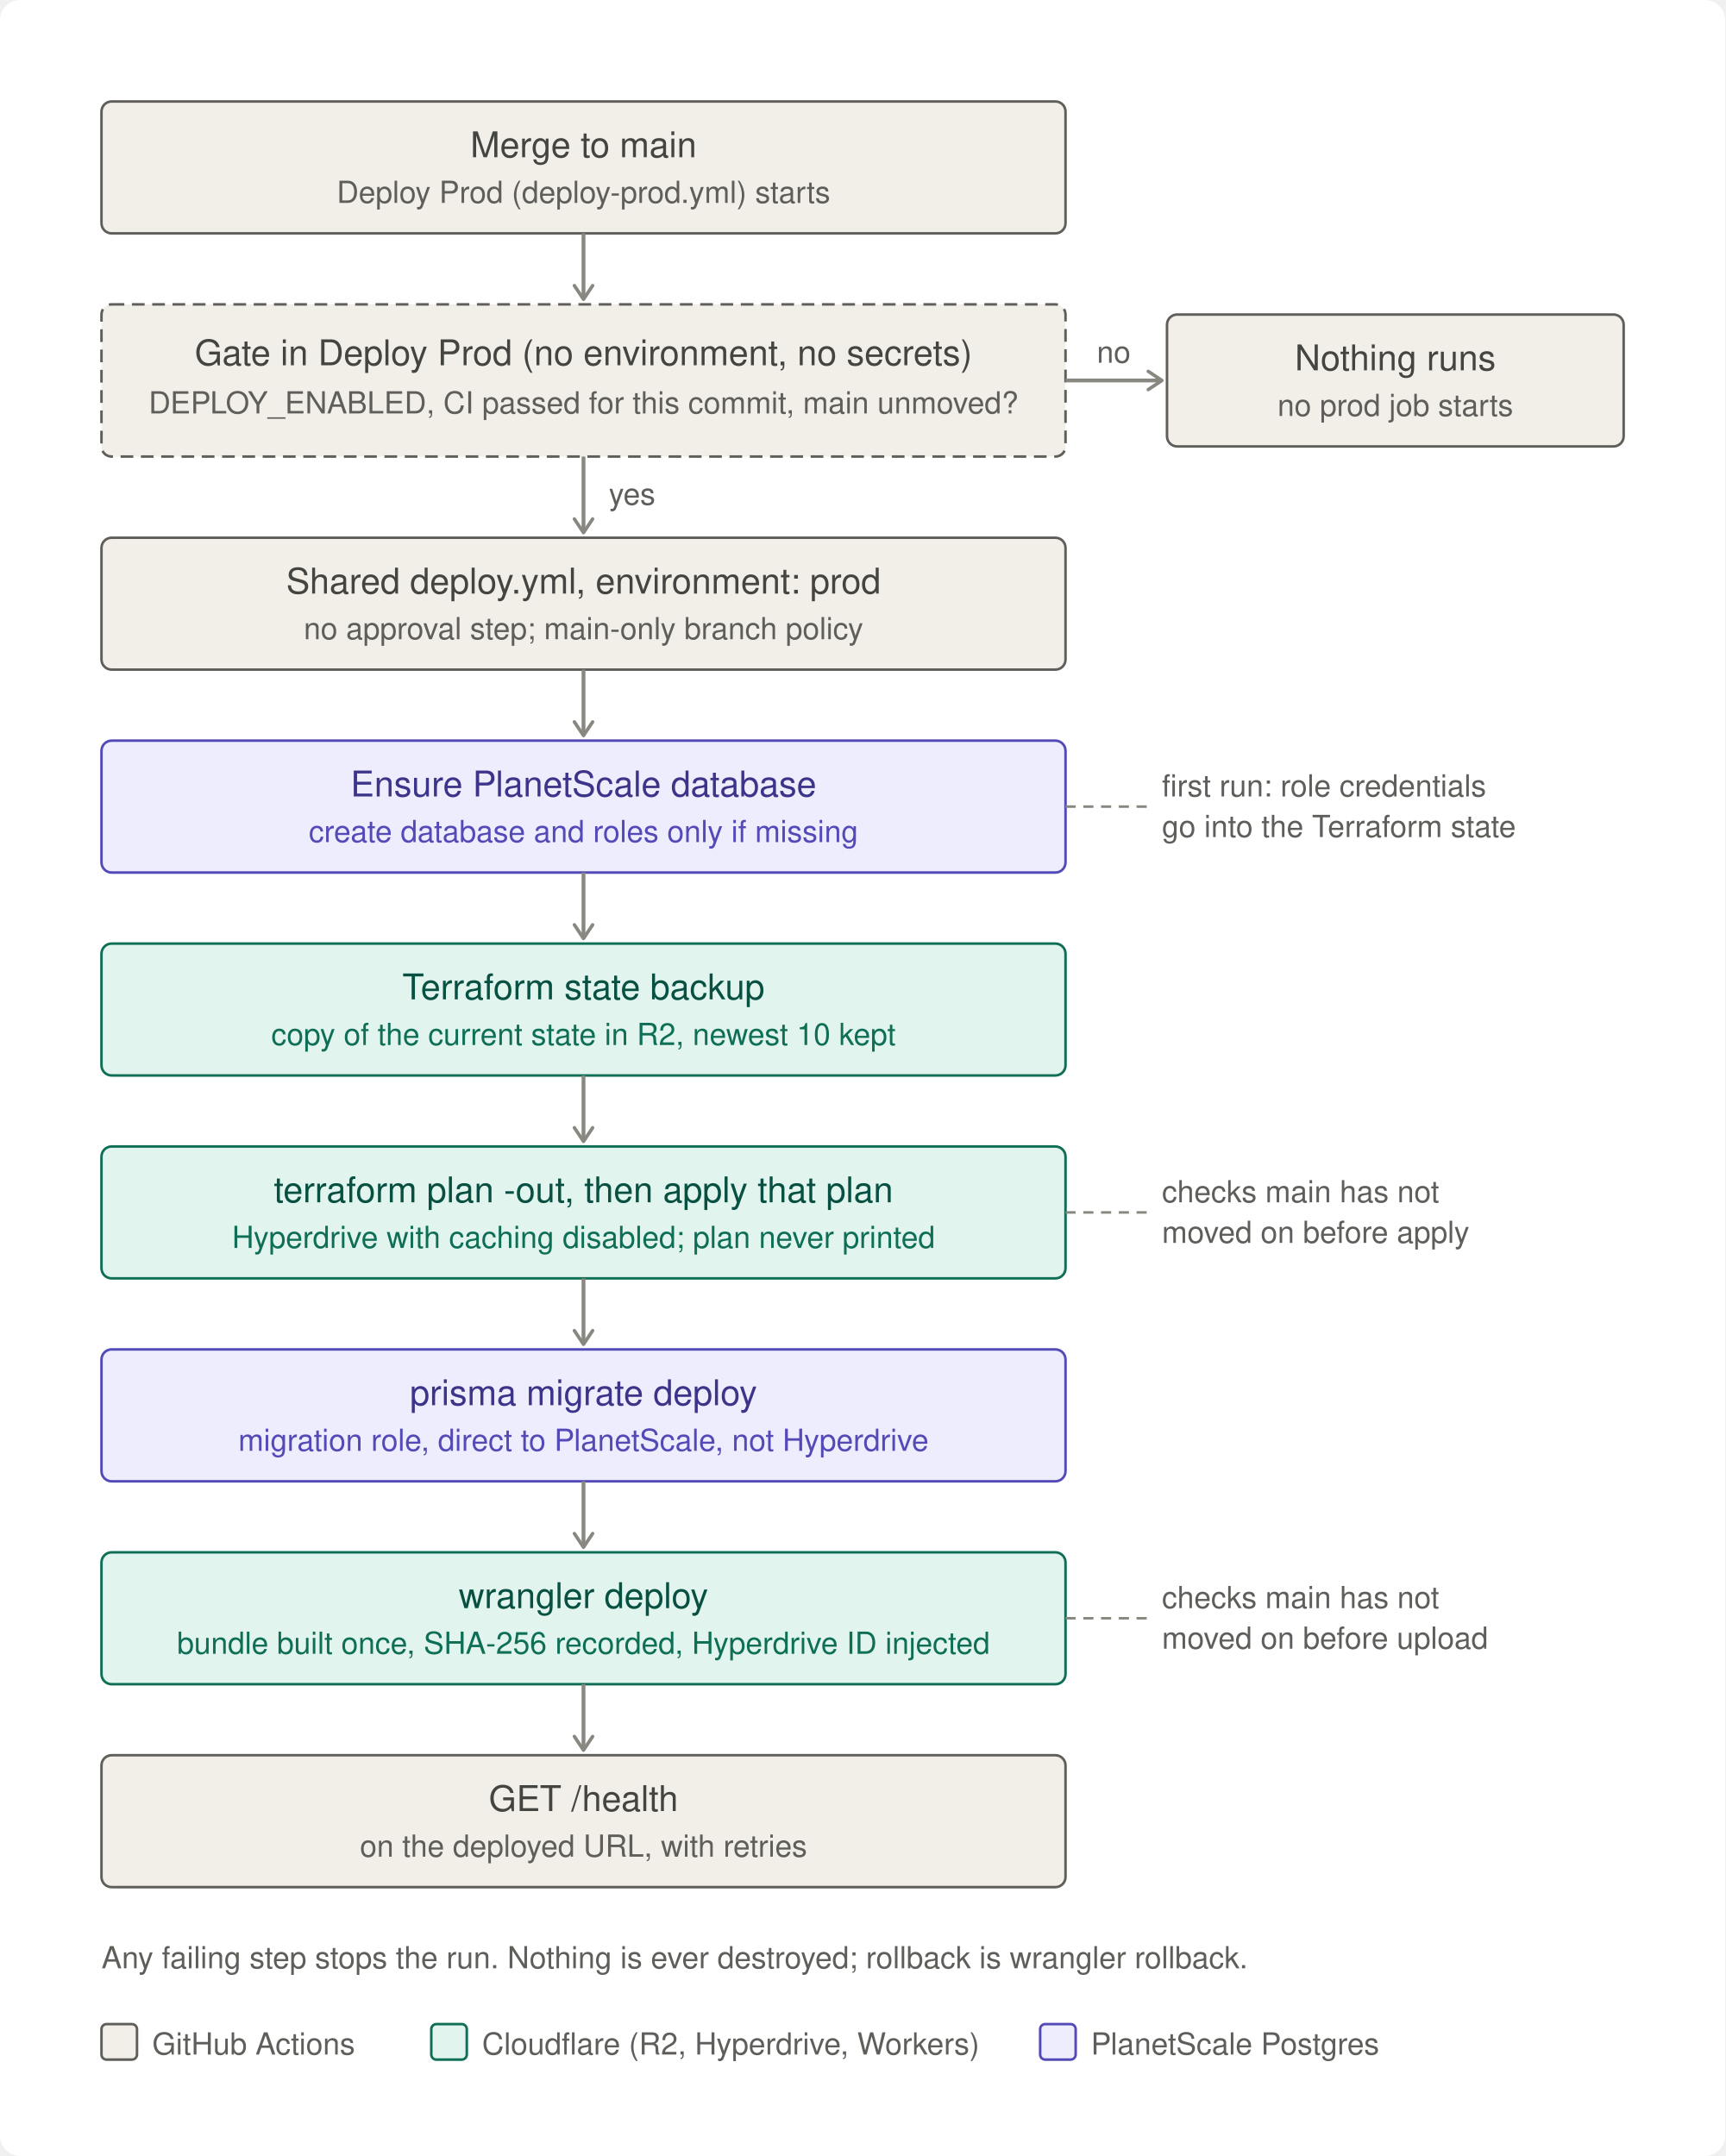
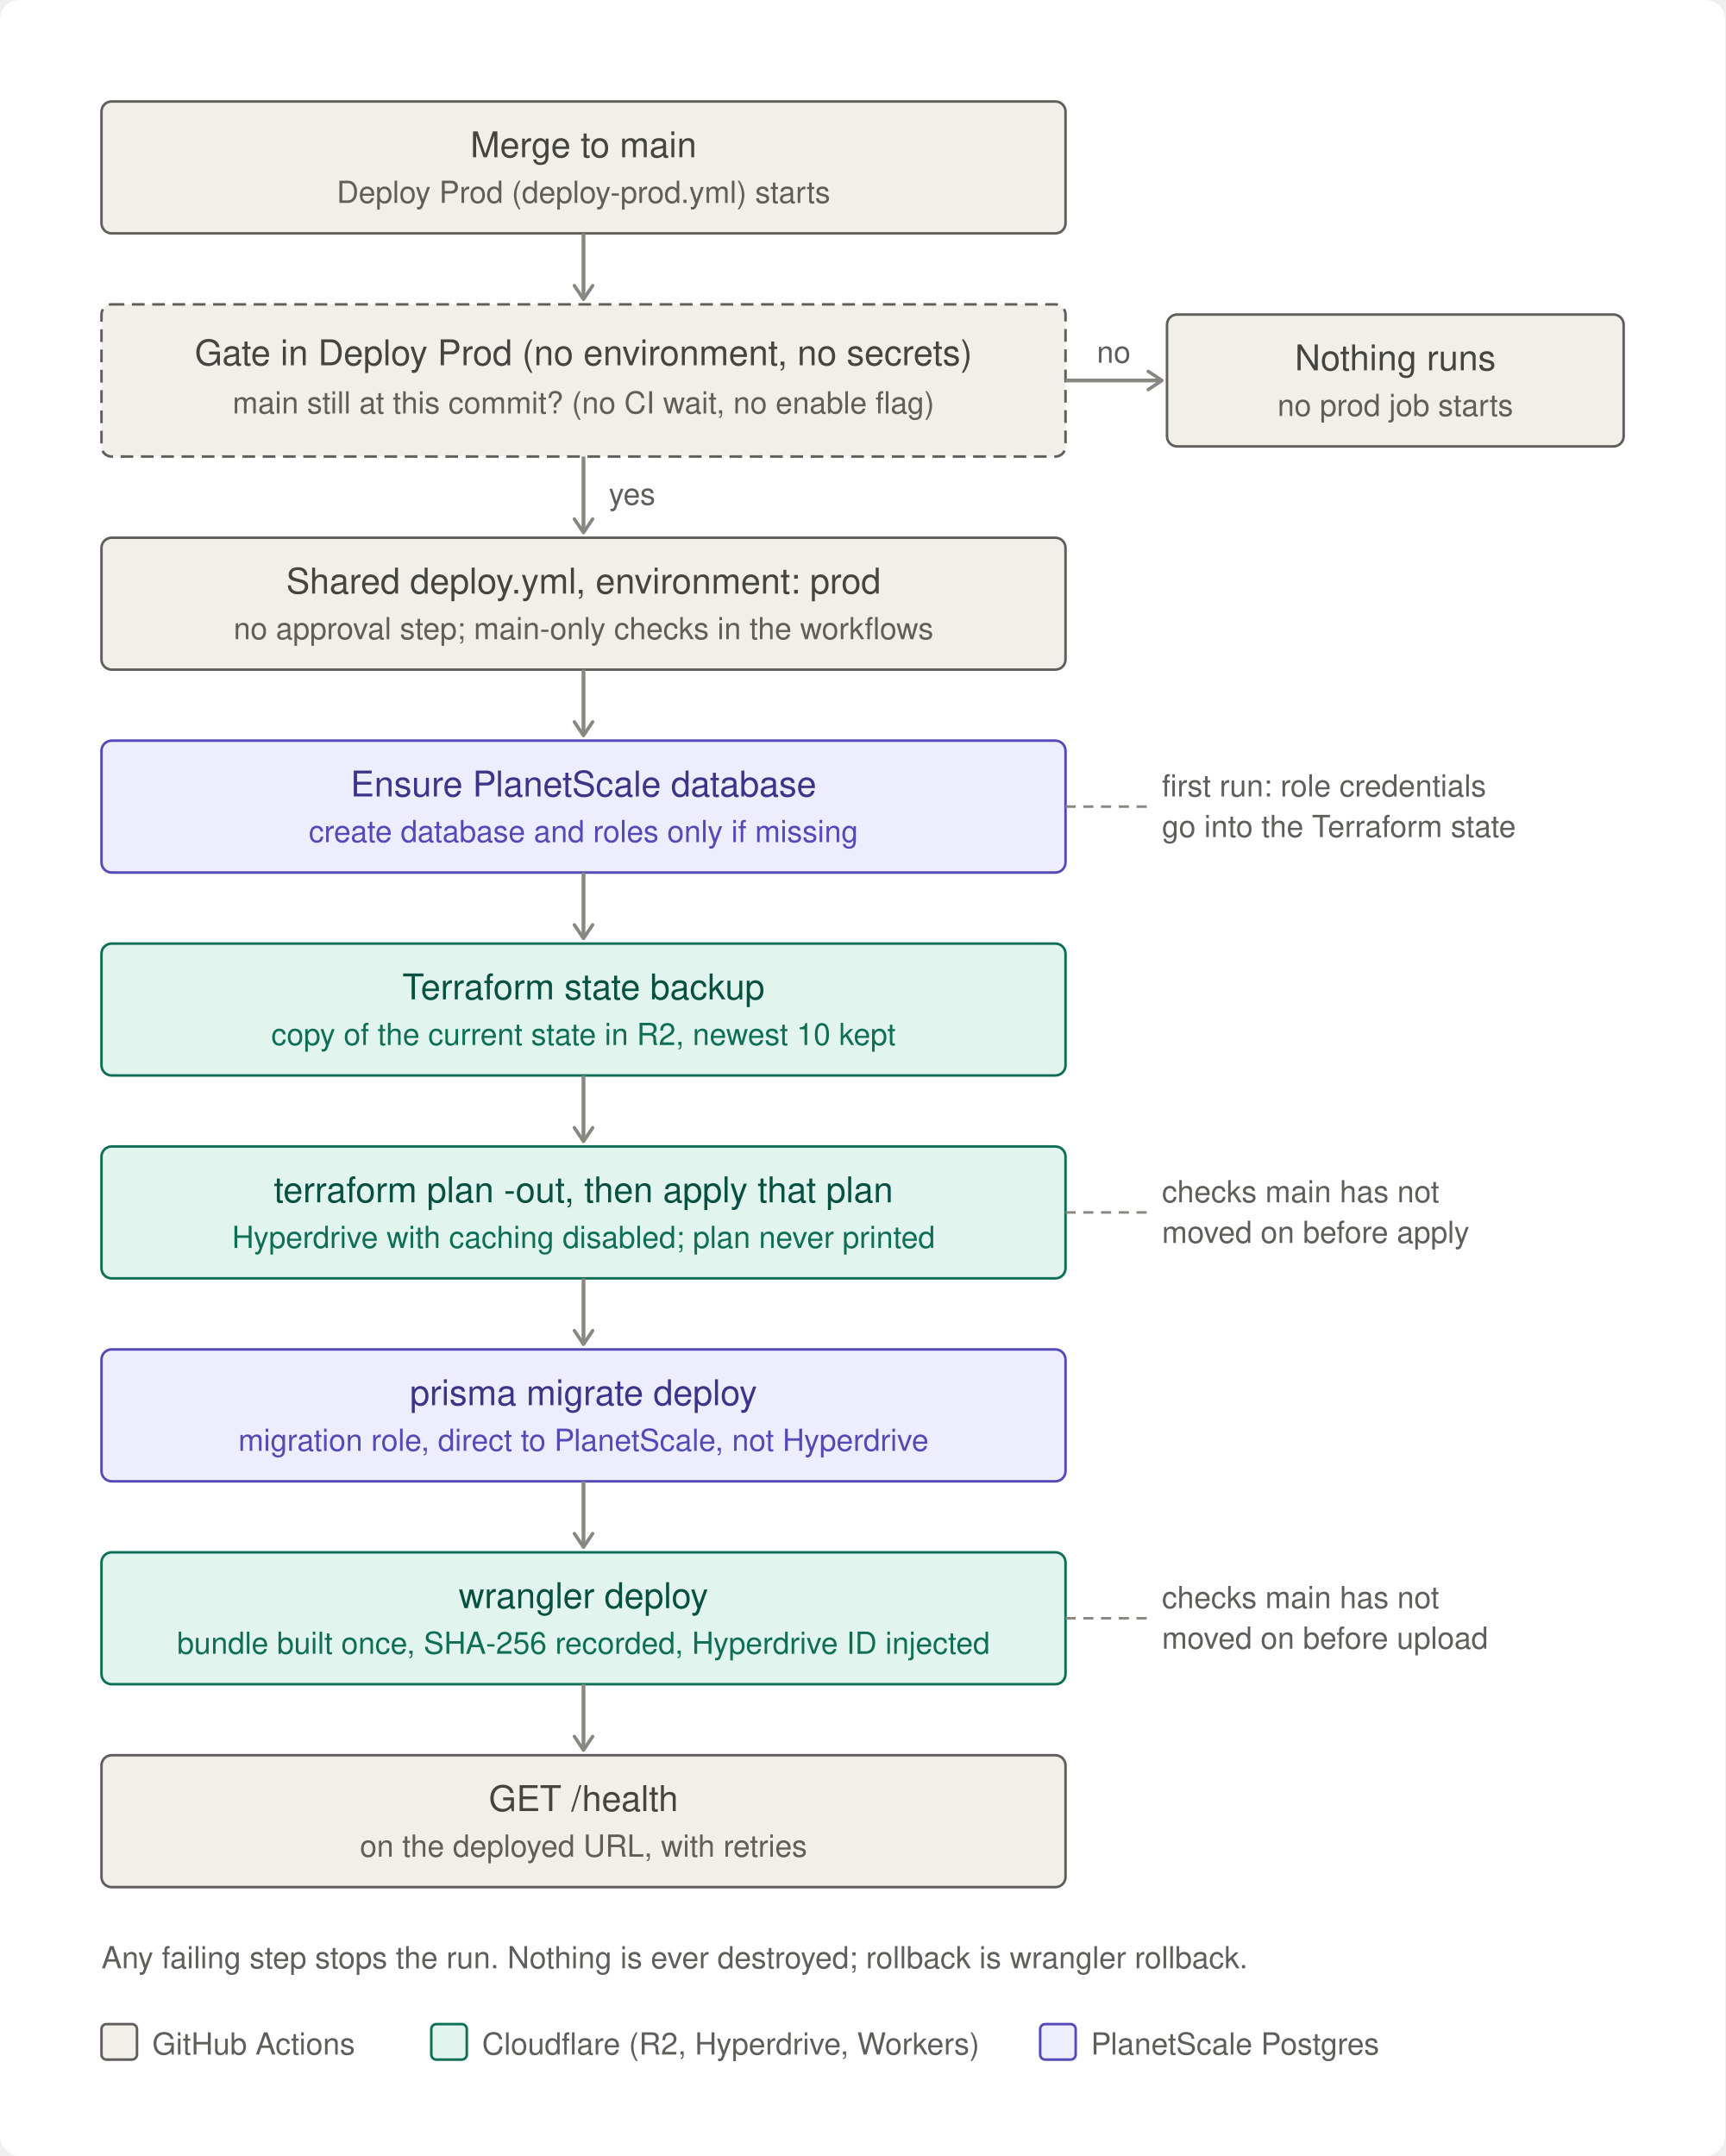
<svg xmlns="http://www.w3.org/2000/svg" width="680" height="850" viewBox="0 0 680 850" role="img" font-family="-apple-system, BlinkMacSystemFont, 'Segoe UI', Helvetica, Arial, sans-serif">
  <style>
    .bg { fill: #ffffff; }
    .gray rect { fill: #F1EFE8; stroke: #5F5E5A; }
    .gray .th { fill: #444441; } .gray .ts { fill: #5F5E5A; }
    .teal rect { fill: #E1F5EE; stroke: #0F6E56; }
    .teal .th { fill: #085041; } .teal .ts { fill: #0F6E56; }
    .purple rect { fill: #EEEDFE; stroke: #534AB7; }
    .purple .th { fill: #3C3489; } .purple .ts { fill: #534AB7; }
    .gate rect { stroke-dasharray: 5 3; }
    .th { font-size: 14px; font-weight: 500; }
    .ts { font-size: 12px; }
    .legend, .note, .lbl { font-size: 12px; fill: #5F5E5A; }
    .arr { stroke: #888780; stroke-width: 1.5; fill: none; }
    .check { stroke: #888780; stroke-width: 1; stroke-dasharray: 4 3; fill: none; }
    .head { stroke: #888780; }
    @media (prefers-color-scheme: dark) {
      .bg { fill: #0d1117; }
      .gray rect { fill: #444441; stroke: #B4B2A9; }
      .gray .th { fill: #F1EFE8; } .gray .ts { fill: #D3D1C7; }
      .teal rect { fill: #085041; stroke: #5DCAA5; }
      .teal .th { fill: #E1F5EE; } .teal .ts { fill: #9FE1CB; }
      .purple rect { fill: #3C3489; stroke: #AFA9EC; }
      .purple .th { fill: #EEEDFE; } .purple .ts { fill: #CECBF6; }
      .legend, .note, .lbl { fill: #D3D1C7; }
    }
  </style>
  <defs>
    <marker id="a" viewBox="0 0 10 10" refX="8" refY="5" markerWidth="6" markerHeight="6" orient="auto-start-reverse">
      <path class="head" d="M2 1L8 5L2 9" fill="none" stroke-width="1.5" stroke-linecap="round" stroke-linejoin="round" />
    </marker>
  </defs>
  <rect class="bg" x="0" y="0" width="680" height="850" rx="8" />
  <g class="gray">
    <rect x="40" y="40" width="380" height="52" rx="4" stroke-width="1" />
    <text class="th" x="230" y="62" text-anchor="middle">Merge to main</text>
    <text class="ts" x="230" y="80" text-anchor="middle">Deploy Prod (deploy-prod.yml) starts</text>
  </g>
  <line class="arr" x1="230" y1="92" x2="230" y2="118" marker-end="url(#a)" />
  <g class="gray gate">
    <rect x="40" y="120" width="380" height="60" rx="4" stroke-width="1" />
    <text class="th" x="230" y="144" text-anchor="middle">Gate in Deploy Prod (no environment, no secrets)</text>
-     <text class="ts" x="230" y="163" text-anchor="middle">DEPLOY_ENABLED, CI passed for this commit, main unmoved?</text>
+     <text class="ts" x="230" y="163" text-anchor="middle">main still at this commit? (no CI wait, no enable flag)</text>
  </g>
  <line class="arr" x1="420" y1="150" x2="458" y2="150" marker-end="url(#a)" />
  <text class="lbl" x="439" y="143" text-anchor="middle">no</text>
  <g class="gray">
    <rect x="460" y="124" width="180" height="52" rx="4" stroke-width="1" />
    <text class="th" x="550" y="146" text-anchor="middle">Nothing runs</text>
    <text class="ts" x="550" y="164" text-anchor="middle">no prod job starts</text>
  </g>
  <line class="arr" x1="230" y1="180" x2="230" y2="210" marker-end="url(#a)" />
  <text class="lbl" x="240" y="199">yes</text>
  <g class="gray">
    <rect x="40" y="212" width="380" height="52" rx="4" stroke-width="1" />
    <text class="th" x="230" y="234" text-anchor="middle">Shared deploy.yml, environment: prod</text>
-     <text class="ts" x="230" y="252" text-anchor="middle">no approval step; main-only branch policy</text>
+     <text class="ts" x="230" y="252" text-anchor="middle">no approval step; main-only checks in the workflows</text>
  </g>
  <line class="arr" x1="230" y1="264" x2="230" y2="290" marker-end="url(#a)" />
  <g class="purple">
    <rect x="40" y="292" width="380" height="52" rx="4" stroke-width="1" />
    <text class="th" x="230" y="314" text-anchor="middle">Ensure PlanetScale database</text>
    <text class="ts" x="230" y="332" text-anchor="middle">create database and roles only if missing</text>
  </g>
  <line class="check" x1="420" y1="318" x2="452" y2="318" />
  <text class="note" x="458" y="314">first run: role credentials</text>
  <text class="note" x="458" y="330">go into the Terraform state</text>
  <line class="arr" x1="230" y1="344" x2="230" y2="370" marker-end="url(#a)" />
  <g class="teal">
    <rect x="40" y="372" width="380" height="52" rx="4" stroke-width="1" />
    <text class="th" x="230" y="394" text-anchor="middle">Terraform state backup</text>
    <text class="ts" x="230" y="412" text-anchor="middle">copy of the current state in R2, newest 10 kept</text>
  </g>
  <line class="arr" x1="230" y1="424" x2="230" y2="450" marker-end="url(#a)" />
  <g class="teal">
    <rect x="40" y="452" width="380" height="52" rx="4" stroke-width="1" />
    <text class="th" x="230" y="474" text-anchor="middle">terraform plan -out, then apply that plan</text>
    <text class="ts" x="230" y="492" text-anchor="middle">Hyperdrive with caching disabled; plan never printed</text>
  </g>
  <line class="check" x1="420" y1="478" x2="452" y2="478" />
  <text class="note" x="458" y="474">checks main has not</text>
  <text class="note" x="458" y="490">moved on before apply</text>
  <line class="arr" x1="230" y1="504" x2="230" y2="530" marker-end="url(#a)" />
  <g class="purple">
    <rect x="40" y="532" width="380" height="52" rx="4" stroke-width="1" />
    <text class="th" x="230" y="554" text-anchor="middle">prisma migrate deploy</text>
    <text class="ts" x="230" y="572" text-anchor="middle">migration role, direct to PlanetScale, not Hyperdrive</text>
  </g>
  <line class="arr" x1="230" y1="584" x2="230" y2="610" marker-end="url(#a)" />
  <g class="teal">
    <rect x="40" y="612" width="380" height="52" rx="4" stroke-width="1" />
    <text class="th" x="230" y="634" text-anchor="middle">wrangler deploy</text>
    <text class="ts" x="230" y="652" text-anchor="middle">bundle built once, SHA-256 recorded, Hyperdrive ID injected</text>
  </g>
  <line class="check" x1="420" y1="638" x2="452" y2="638" />
  <text class="note" x="458" y="634">checks main has not</text>
  <text class="note" x="458" y="650">moved on before upload</text>
  <line class="arr" x1="230" y1="664" x2="230" y2="690" marker-end="url(#a)" />
  <g class="gray">
    <rect x="40" y="692" width="380" height="52" rx="4" stroke-width="1" />
    <text class="th" x="230" y="714" text-anchor="middle">GET /health</text>
    <text class="ts" x="230" y="732" text-anchor="middle">on the deployed URL, with retries</text>
  </g>
  <text class="note" x="40" y="776">Any failing step stops the run. Nothing is ever destroyed; rollback is wrangler rollback.</text>
  <g class="gray">
    <rect x="40" y="798" width="14" height="14" rx="2" stroke-width="1" />
  </g>
  <text class="legend" x="60" y="810">GitHub Actions</text>
  <g class="teal">
    <rect x="170" y="798" width="14" height="14" rx="2" stroke-width="1" />
  </g>
  <text class="legend" x="190" y="810">Cloudflare (R2, Hyperdrive, Workers)</text>
  <g class="purple">
    <rect x="410" y="798" width="14" height="14" rx="2" stroke-width="1" />
  </g>
  <text class="legend" x="430" y="810">PlanetScale Postgres</text>
</svg>
